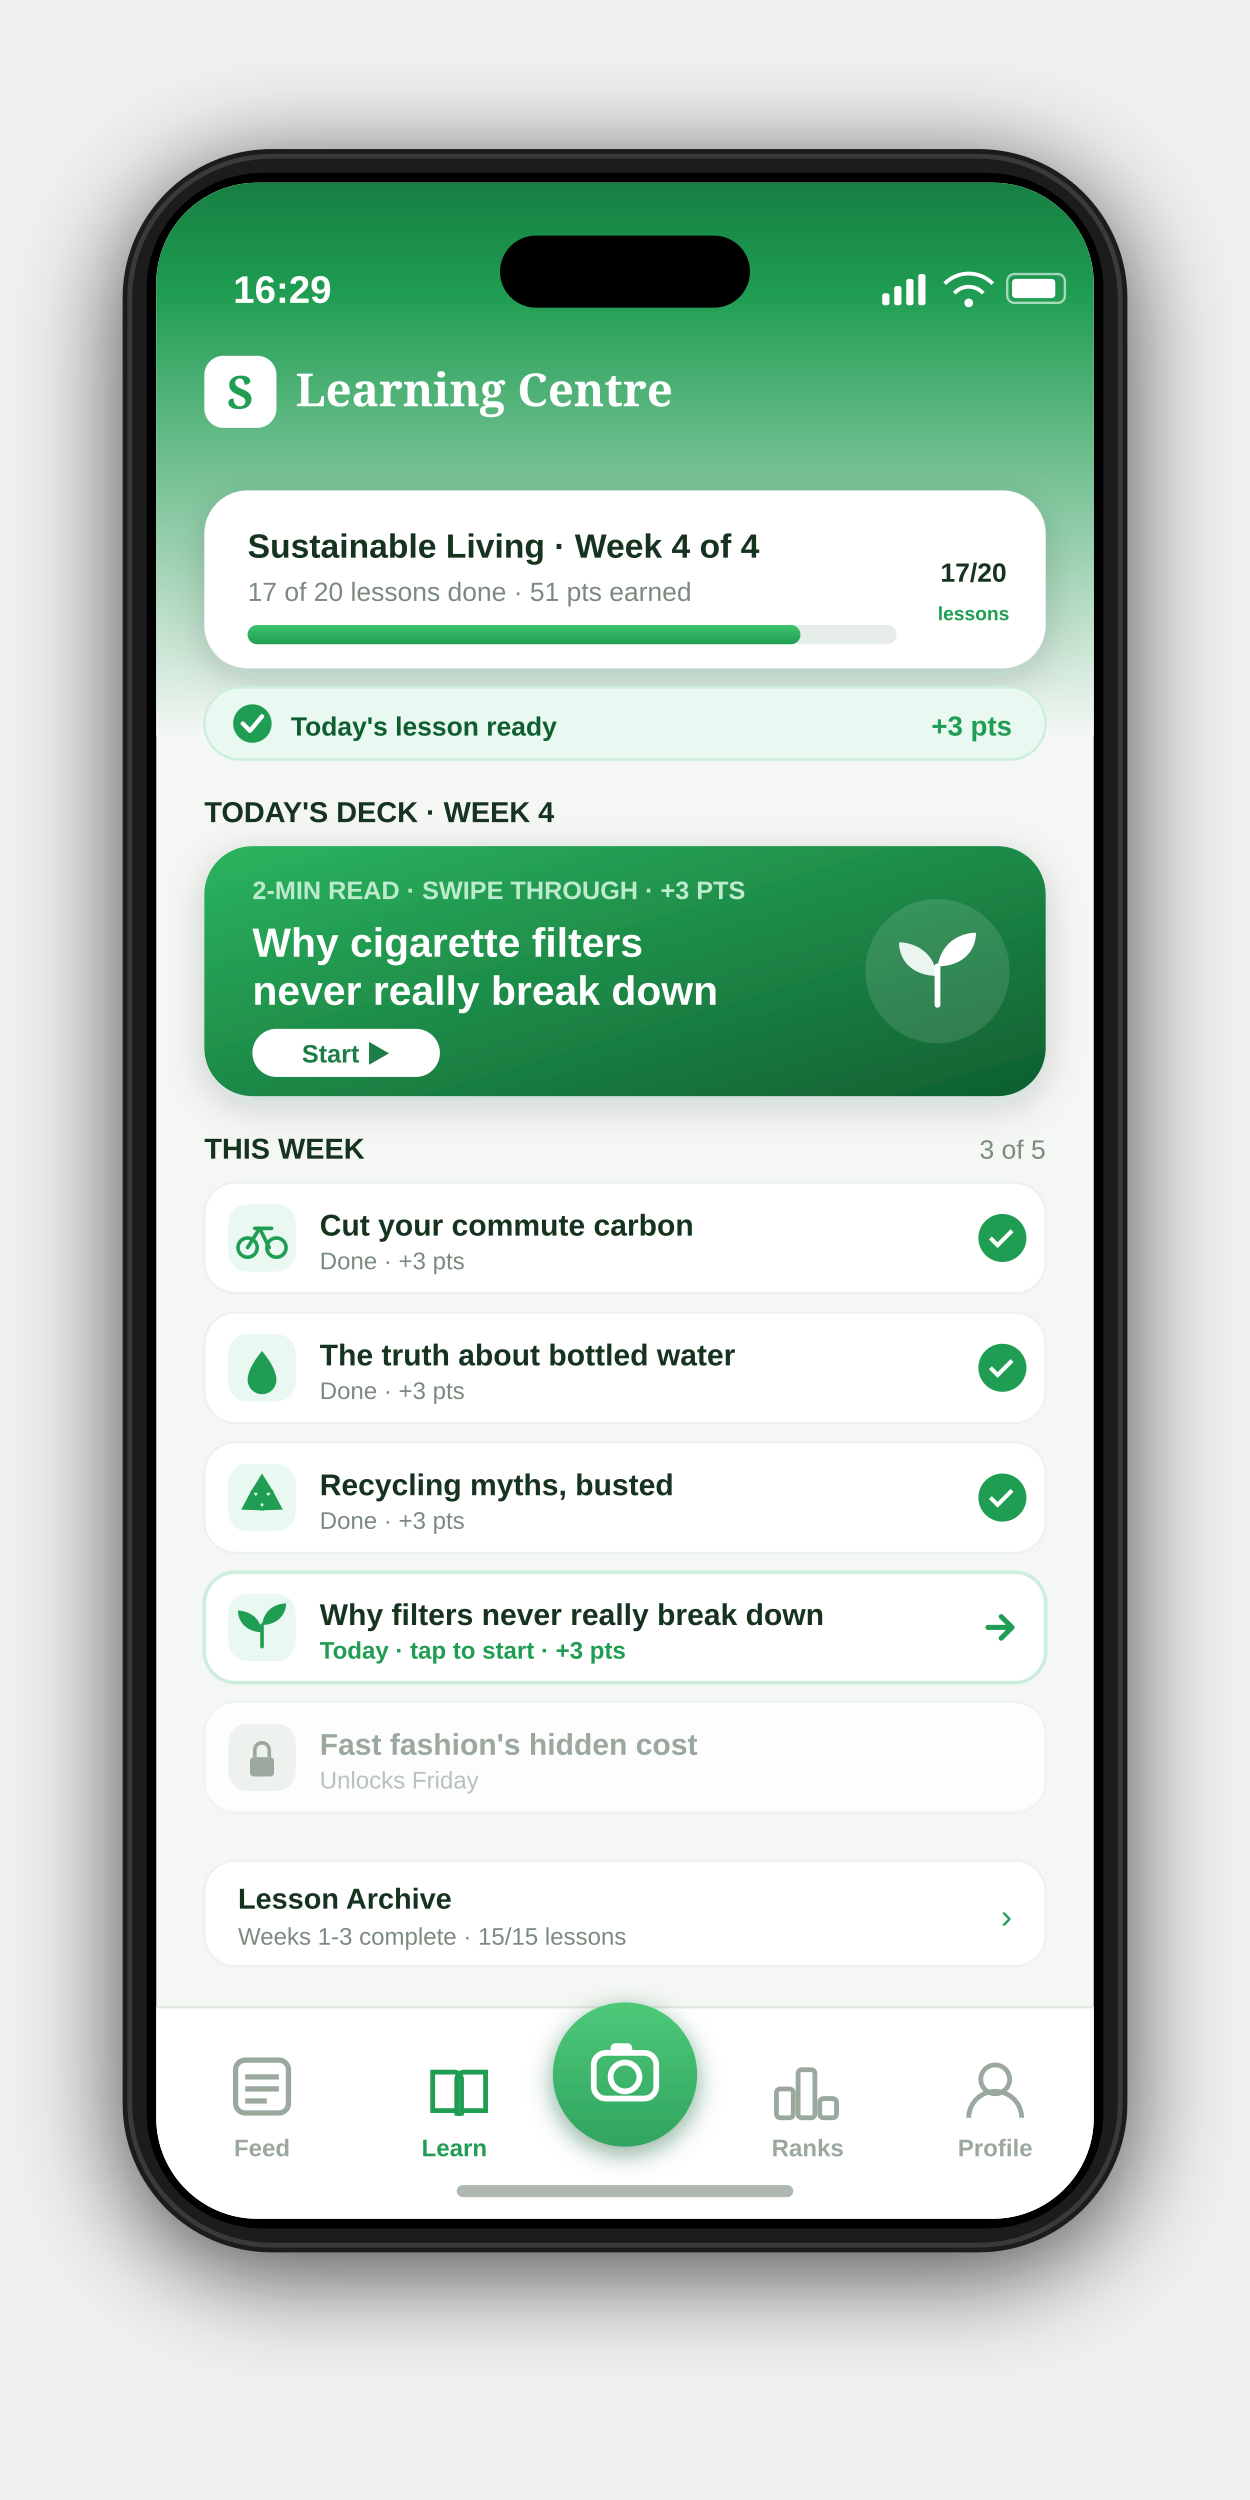
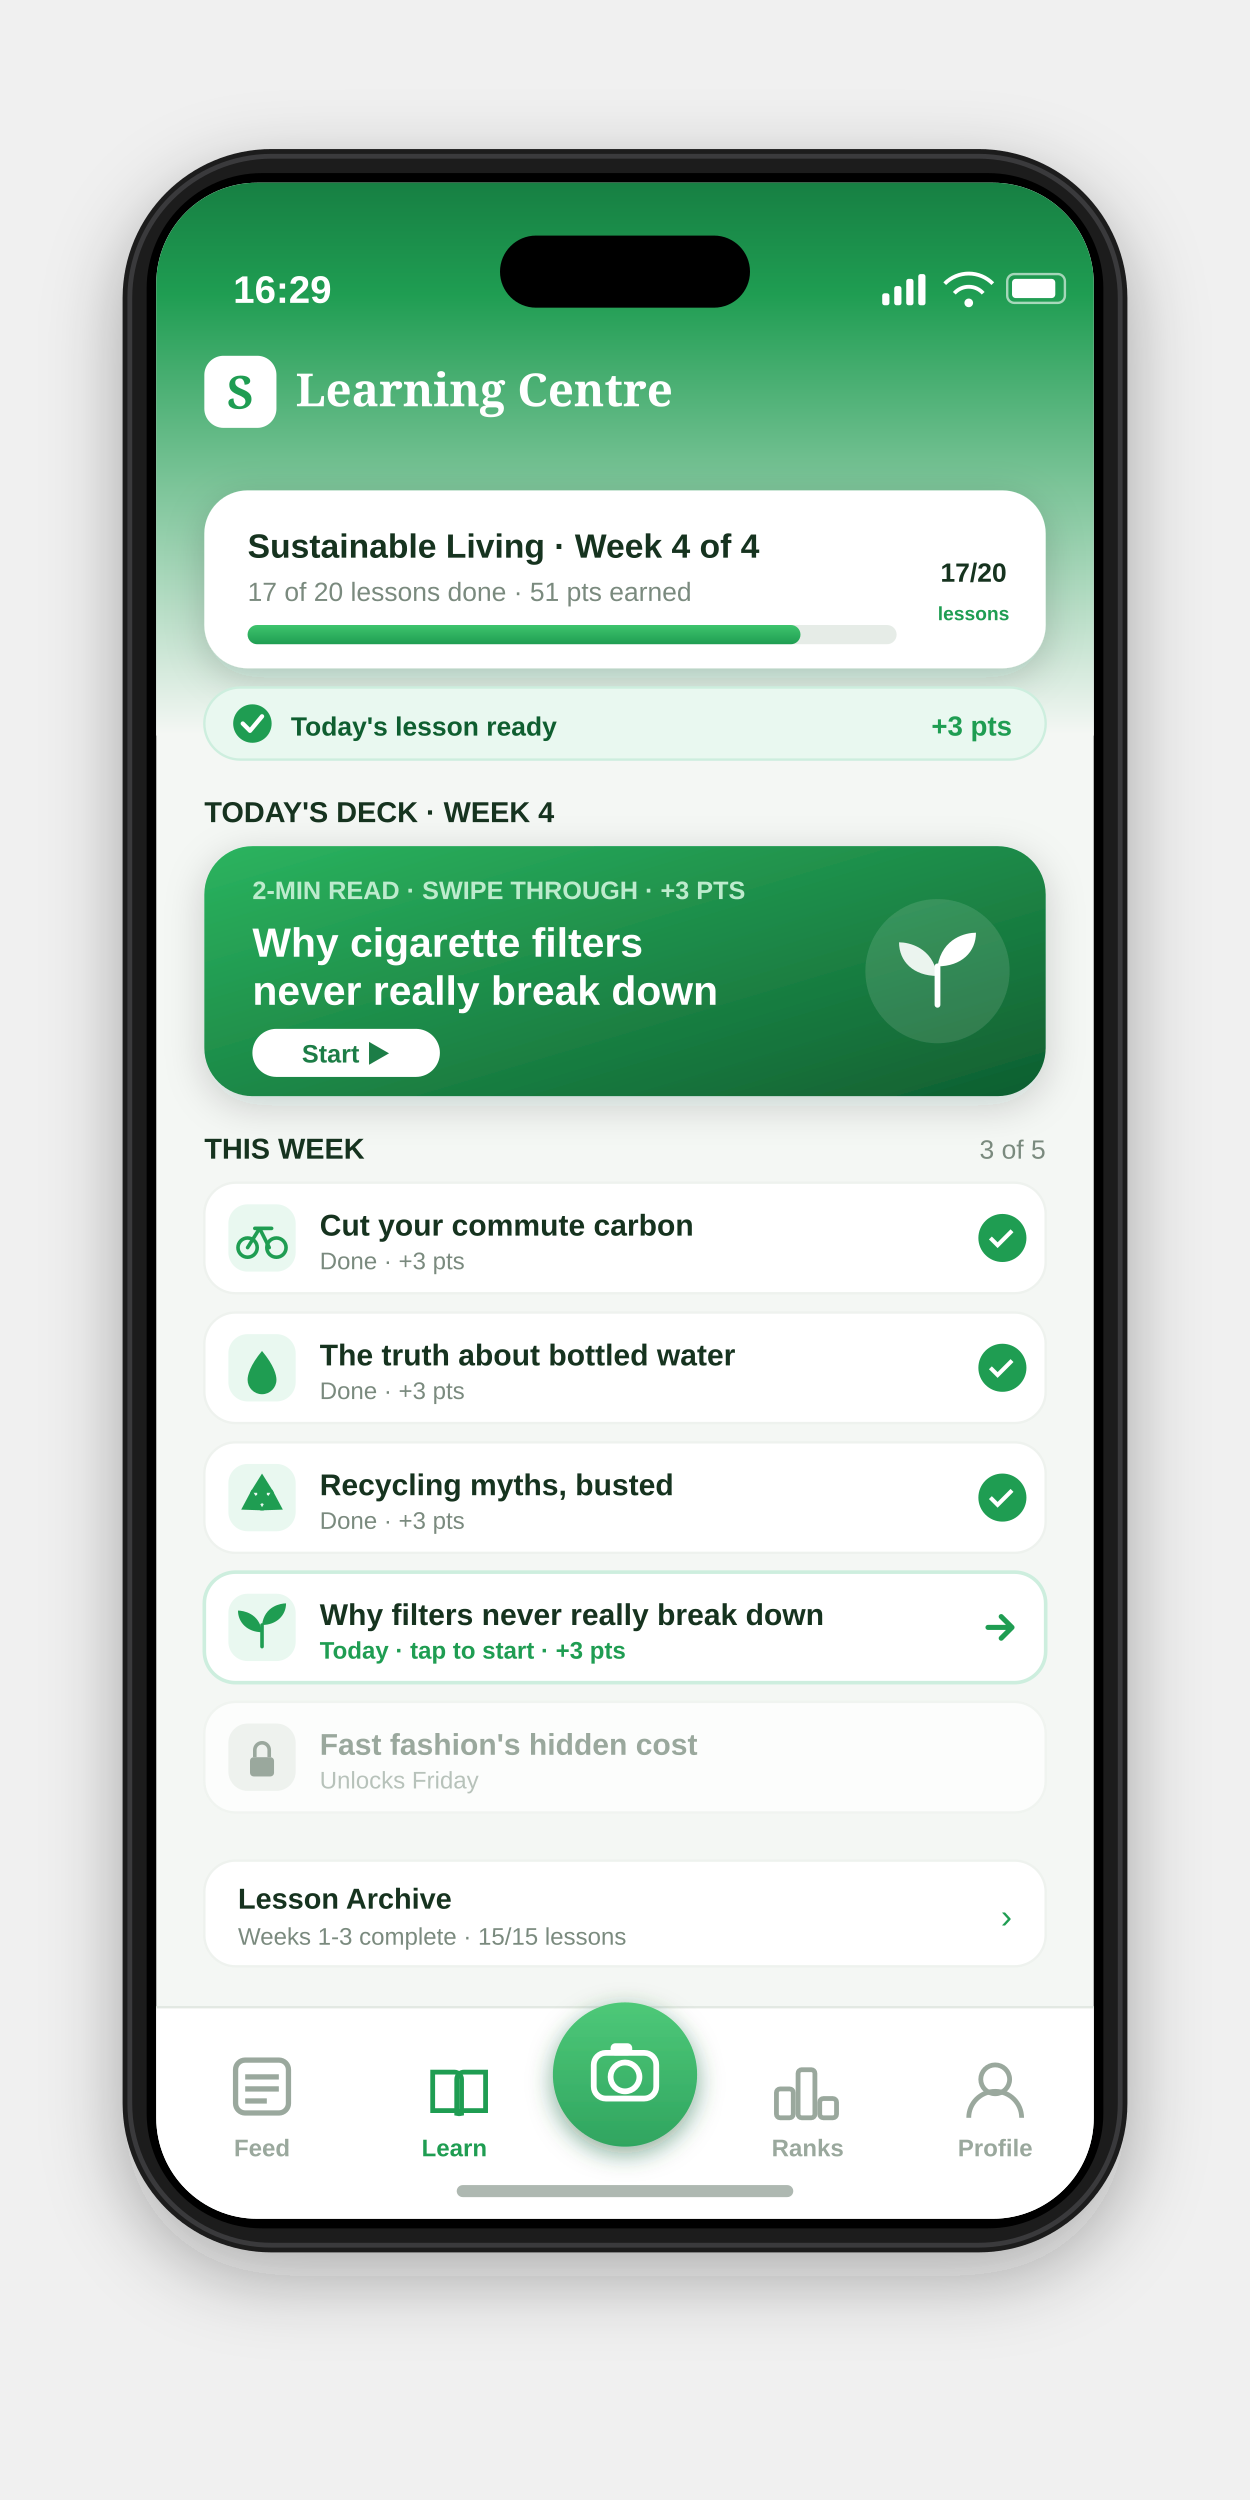
<svg xmlns="http://www.w3.org/2000/svg" viewBox="0 0 520 1040" font-family="-apple-system, 'SF Pro Display', 'Helvetica Neue', Arial, sans-serif">
  <defs>
    <linearGradient id="sprout" x1="0" y1="0" x2="0" y2="1">
      <stop offset="0%" stop-color="#3ec46d" />
      <stop offset="100%" stop-color="#1f9d52" />
    </linearGradient>
    <linearGradient id="headerFade" x1="0" y1="0" x2="0" y2="1">
      <stop offset="0%" stop-color="#178043" />
      <stop offset="20%" stop-color="#1f9d52" />
      <stop offset="100%" stop-color="#f4f7f4" />
    </linearGradient>
    <linearGradient id="card1" x1="0" y1="0" x2="1" y2="1">
      <stop offset="0%" stop-color="#2bb45f" />
      <stop offset="100%" stop-color="#0f5e30" />
    </linearGradient>
    <radialGradient id="tabGlow" cx="50%" cy="50%" r="50%">
      <stop offset="0%" stop-color="#ffffff" stop-opacity="0.55" />
      <stop offset="100%" stop-color="#ffffff" stop-opacity="0" />
    </radialGradient>
    <filter id="deviceShadow" x="-30%" y="-20%" width="160%" height="140%">
-       <feDropShadow dx="0" dy="8" stdDeviation="22" flood-color="#000000" flood-opacity="0.7" />
+       <feDropShadow dx="0" dy="10" stdDeviation="16" flood-color="#1a1a1a" flood-opacity="0.32" />
    </filter>
    <filter id="camShadow" x="-50%" y="-50%" width="200%" height="200%">
      <feDropShadow dx="0" dy="3" stdDeviation="5" flood-color="#0c5a2e" flood-opacity="0.5" />
    </filter>
    <filter id="cardShadow" x="-30%" y="-30%" width="160%" height="160%">
      <feDropShadow dx="0" dy="4" stdDeviation="8" flood-color="#16331f" flood-opacity="0.18" />
    </filter>
    <clipPath id="screenClip">
      <rect x="65" y="76" width="390" height="847" rx="42" />
    </clipPath>
  </defs>
  <rect width="520" height="1040" fill="none" />
  <rect x="51" y="62" width="418" height="875" rx="62" fill="#1c1c1e" filter="url(#deviceShadow)" />
  <rect x="54" y="65" width="412" height="869" rx="59" fill="none" stroke="#3a3a3c" stroke-width="2" />
  <rect x="61" y="72" width="398" height="855" rx="48" fill="#000000" />
  <g clip-path="url(#screenClip)">
    <g transform="translate(65,76)">
      <rect width="390" height="847" fill="#f4f7f4" />
      <rect y="0" width="390" height="230" fill="url(#headerFade)" />
      <text x="32" y="50" fill="#ffffff" font-size="16" font-weight="600">16:29</text>
      <g transform="translate(302,38)" fill="#ffffff">
        <rect x="0" y="8" width="3" height="5" rx="1" />
        <rect x="5" y="5" width="3" height="8" rx="1" />
        <rect x="10" y="2" width="3" height="11" rx="1" />
        <rect x="15" y="0" width="3" height="13" rx="1" />
      </g>
      <path d="M328 42 a14 14 0 0 1 20 0 M332 46 a8 8 0 0 1 12 0" stroke="#ffffff" stroke-width="1.6" fill="none" />
      <circle cx="338" cy="50" r="1.8" fill="#ffffff" />
      <rect x="354" y="38" width="24" height="12" rx="3" fill="none" stroke="#ffffff" stroke-opacity="0.6" />
      <rect x="356" y="40" width="18" height="8" rx="1.5" fill="#ffffff" />
      <rect x="143" y="22" width="104" height="30" rx="15" fill="#000000" />
      <g transform="translate(20,72)">
        <rect width="30" height="30" rx="8" fill="#ffffff" />
        <text x="15" y="22" fill="#1f9d52" font-size="19" font-weight="800" text-anchor="middle" font-family="Georgia, serif">S</text>
      </g>
      <text x="58" y="93" fill="#ffffff" font-size="19" font-weight="700" font-family="Georgia, serif">Learning Centre</text>
      <g transform="translate(20,128)">
        <rect width="350" height="74" rx="18" fill="#ffffff" filter="url(#cardShadow)" />
        <text x="18" y="28" fill="#16331f" font-size="14" font-weight="800">Sustainable Living  ·  Week 4 of 4</text>
        <text x="18" y="46" fill="#7a8a7e" font-size="11">17 of 20 lessons done  ·  51 pts earned</text>
        <rect x="18" y="56" width="270" height="8" rx="4" fill="#e6ece7" />
        <rect x="18" y="56" width="230" height="8" rx="4" fill="url(#sprout)" />
        <g transform="translate(300,28)">
          <text x="20" y="10" font-size="11" fill="#16331f" font-weight="800" text-anchor="middle">17/20</text>
          <text x="20" y="26" fill="#1f9d52" font-size="8" font-weight="700" text-anchor="middle">lessons</text>
        </g>
      </g>
      <g transform="translate(20,210)">
        <rect width="350" height="30" rx="15" fill="#e9f8f0" stroke="#cdeede" />
        <circle cx="20" cy="15" r="8" fill="#1f9d52" />
        <path d="M16 15 l3 3 5 -6" stroke="#ffffff" stroke-width="1.8" fill="none" stroke-linecap="round" stroke-linejoin="round" />
        <text x="36" y="20" fill="#0f5e30" font-size="11" font-weight="700">Today's lesson ready</text>
        <text x="336" y="20" fill="#1f9d52" font-size="11.5" font-weight="800" text-anchor="end">+3 pts</text>
      </g>
      <text x="20" y="266" fill="#16331f" font-size="12" font-weight="700">TODAY'S DECK  ·  WEEK 4</text>
      <g transform="translate(20,276)" filter="url(#cardShadow)">
        <rect width="350" height="104" rx="20" fill="url(#card1)" />
        <text x="20" y="22" fill="#bdebcd" font-size="10.5" font-weight="700">2-MIN READ  ·  SWIPE THROUGH  ·  +3 PTS</text>
        <text x="20" y="46" fill="#ffffff" font-size="17" font-weight="800">Why cigarette filters</text>
        <text x="20" y="66" fill="#ffffff" font-size="17" font-weight="800">never really break down</text>
        <g transform="translate(20,76)">
          <rect width="78" height="20" rx="10" fill="#ffffff" />
          <text x="39" y="14" fill="#1f7d46" font-size="10.5" font-weight="700" text-anchor="middle">Start ▶</text>
        </g>
        <circle cx="305" cy="52" r="30" fill="#ffffff" opacity="0.12" />
        <g transform="translate(305,52)" stroke="#ffffff" stroke-width="2.4" fill="none" stroke-linecap="round">
          <path d="M0 14 V -2" />
          <path d="M0 2 C -2 -10 -12 -12 -16 -12 C -16 -4 -10 2 0 2 Z" fill="#ffffff" opacity="0.9" stroke="none" />
          <path d="M0 -2 C 2 -14 12 -16 16 -16 C 16 -8 10 -2 0 -2 Z" fill="#ffffff" stroke="none" />
        </g>
      </g>
      <text x="20" y="406" fill="#16331f" font-size="12" font-weight="700">THIS WEEK</text>
      <text x="370" y="406" fill="#7a8a7e" font-size="11" text-anchor="end">3 of 5</text>
      <g transform="translate(20,416)">
        <rect width="350" height="46" rx="13" fill="#ffffff" stroke="#eef2ee" />
        <rect x="10" y="9" width="28" height="28" rx="8" fill="#e9f8f0" />
        <g transform="translate(24,23)" stroke="#1f9d52" stroke-width="1.5" fill="none">
          <circle cx="-6" cy="4" r="4" />
          <circle cx="6" cy="4" r="4" />
          <path d="M-6 4 L-1 -4 H4 M-1 -4 L3 4 M-3 -4 H1" stroke-linecap="round" stroke-linejoin="round" />
        </g>
        <text x="48" y="22" fill="#16331f" font-size="12.5" font-weight="700">Cut your commute carbon</text>
        <text x="48" y="36" fill="#7a8a7e" font-size="10">Done  ·  +3 pts</text>
        <circle cx="332" cy="23" r="10" fill="#1f9d52" />
        <path d="M327 23 l3 3 6 -6" stroke="#ffffff" stroke-width="1.7" fill="none" />
        <rect y="54" width="350" height="46" rx="13" fill="#ffffff" stroke="#eef2ee" />
        <rect x="10" y="63" width="28" height="28" rx="8" fill="#e9f8f0" />
        <path d="M24 70 C 19 76 18 80 18 82 a6 6 0 0 0 12 0 C 30 80 29 76 24 70 Z" fill="#1f9d52" />
        <text x="48" y="76" fill="#16331f" font-size="12.5" font-weight="700">The truth about bottled water</text>
        <text x="48" y="90" fill="#7a8a7e" font-size="10">Done  ·  +3 pts</text>
        <circle cx="332" cy="77" r="10" fill="#1f9d52" />
        <path d="M327 77 l3 3 6 -6" stroke="#ffffff" stroke-width="1.7" fill="none" />
        <rect y="108" width="350" height="46" rx="13" fill="#ffffff" stroke="#eef2ee" />
        <rect x="10" y="117" width="28" height="28" rx="8" fill="#e9f8f0" />
        <g transform="translate(24,131)" fill="#1f9d52">
          <path d="M0 -10 L5 -2 L2 -2 L2 2 L-2 2 L-2 -2 L-5 -2 Z" />
          <g transform="rotate(120)">
            <path d="M0 -10 L5 -2 L2 -2 L2 2 L-2 2 L-2 -2 L-5 -2 Z" />
          </g>
          <g transform="rotate(240)">
            <path d="M0 -10 L5 -2 L2 -2 L2 2 L-2 2 L-2 -2 L-5 -2 Z" />
          </g>
        </g>
        <text x="48" y="130" fill="#16331f" font-size="12.5" font-weight="700">Recycling myths, busted</text>
        <text x="48" y="144" fill="#7a8a7e" font-size="10">Done  ·  +3 pts</text>
        <circle cx="332" cy="131" r="10" fill="#1f9d52" />
        <path d="M327 131 l3 3 6 -6" stroke="#ffffff" stroke-width="1.7" fill="none" />
        <rect y="162" width="350" height="46" rx="13" fill="#ffffff" stroke="#cdeede" stroke-width="1.5" />
        <rect x="10" y="171" width="28" height="28" rx="8" fill="#e9f8f0" />
        <g transform="translate(24,185)" fill="#1f9d52">
          <path d="M0 8 V -1" stroke="#1f9d52" stroke-width="1.5" stroke-linecap="round" />
          <path d="M0 2 C -1 -6 -8 -7 -10 -7 C -10 -2 -6 2 0 2 Z" />
          <path d="M0 -1 C 1 -9 8 -10 10 -10 C 10 -5 6 -1 0 -1 Z" />
        </g>
        <text x="48" y="184" fill="#16331f" font-size="12.5" font-weight="700">Why filters never really break down</text>
        <text x="48" y="198" fill="#1f9d52" font-size="10" font-weight="700">Today  ·  tap to start  ·  +3 pts</text>
        <path d="M326 185 l10 0 m0 0 l-4.5 -4.5 m4.5 4.5 l-4.5 4.5" stroke="#1f9d52" stroke-width="2.1" fill="none" stroke-linecap="round" stroke-linejoin="round" />
        <rect y="216" width="350" height="46" rx="13" fill="#ffffff" stroke="#eef2ee" opacity="0.7" />
        <rect x="10" y="225" width="28" height="28" rx="8" fill="#eef2ee" />
        <g transform="translate(24,239)">
          <rect x="-5" y="0" width="10" height="8" rx="1.5" fill="#9aa89d" />
          <path d="M-3 0 V -3 a3 3 0 0 1 6 0 V 0" stroke="#9aa89d" stroke-width="1.5" fill="none" />
        </g>
        <text x="48" y="238" fill="#9aa89d" font-size="12.5" font-weight="700">Fast fashion's hidden cost</text>
        <text x="48" y="252" fill="#b7c2ba" font-size="10">Unlocks Friday</text>
      </g>
      <g transform="translate(20,698)">
        <rect width="350" height="44" rx="13" fill="#ffffff" stroke="#eef2ee" />
        <text x="14" y="20" fill="#16331f" font-size="12" font-weight="700">Lesson Archive</text>
        <text x="14" y="35" fill="#7a8a7e" font-size="10">Weeks 1-3 complete  ·  15/15 lessons</text>
        <text x="336" y="28" fill="#1f9d52" font-size="14" text-anchor="end">›</text>
      </g>
      <g transform="translate(0,759)">
        <rect width="390" height="88" fill="#ffffff" />
        <line x1="0" y1="0" x2="390" y2="0" stroke="#e3e9e3" stroke-width="1" />
        <g transform="translate(33,22)">
          <rect x="0" y="0" width="22" height="22" rx="4" fill="none" stroke="#9aa89d" stroke-width="2.2" />
          <line x1="4" y1="7" x2="18" y2="7" stroke="#9aa89d" stroke-width="2.2" />
          <line x1="4" y1="12" x2="18" y2="12" stroke="#9aa89d" stroke-width="2.2" />
          <line x1="4" y1="17" x2="13" y2="17" stroke="#9aa89d" stroke-width="2.2" />
        </g>
        <text x="44" y="62" fill="#9aa89d" font-size="10" font-weight="600" text-anchor="middle">Feed</text>
        <circle cx="124" cy="34" r="26" fill="url(#tabGlow)" />
        <g transform="translate(113,23)" stroke="#1f9d52" stroke-width="2" fill="none">
          <path d="M2 4 h9 a3 3 0 0 1 3 3 v15 a3 3 0 0 0 -3 -2 h-9 z" />
          <path d="M24 4 h-9 a3 3 0 0 0 -3 3 v15 a3 3 0 0 1 3 -2 h9 z" />
        </g>
        <text x="124" y="62" fill="#1f9d52" font-size="10" font-weight="700" text-anchor="middle">Learn</text>
        <circle cx="195" cy="28" r="30" fill="url(#sprout)" filter="url(#camShadow)" />
        <circle cx="195" cy="28" r="30" fill="#ffffff" opacity="0.08" />
        <g transform="translate(195,28)" stroke="#ffffff" stroke-width="2.4" fill="none">
          <rect x="-13" y="-9" width="26" height="19" rx="5" />
          <circle cx="0" cy="1" r="6" />
          <rect x="-6" y="-13" width="9" height="5" rx="2" fill="#ffffff" stroke="none" />
        </g>
        <g transform="translate(258,22)" stroke="#9aa89d" stroke-width="2" fill="none">
          <rect x="0" y="12" width="7" height="12" rx="1.5" />
          <rect x="9" y="4" width="7" height="20" rx="1.5" />
          <rect x="18" y="16" width="7" height="8" rx="1.5" />
        </g>
        <text x="271" y="62" fill="#9aa89d" font-size="10" font-weight="600" text-anchor="middle">Ranks</text>
        <g transform="translate(338,22)" stroke="#9aa89d" stroke-width="2" fill="none">
          <circle cx="11" cy="8" r="6" />
          <path d="M0 24 a11 11 0 0 1 22 0" />
        </g>
        <text x="349" y="62" fill="#9aa89d" font-size="10" font-weight="600" text-anchor="middle">Profile</text>
      </g>
      <rect x="125" y="833" width="140" height="5" rx="2.5" fill="#16331f" opacity="0.35" />
    </g>
  </g>
</svg>
